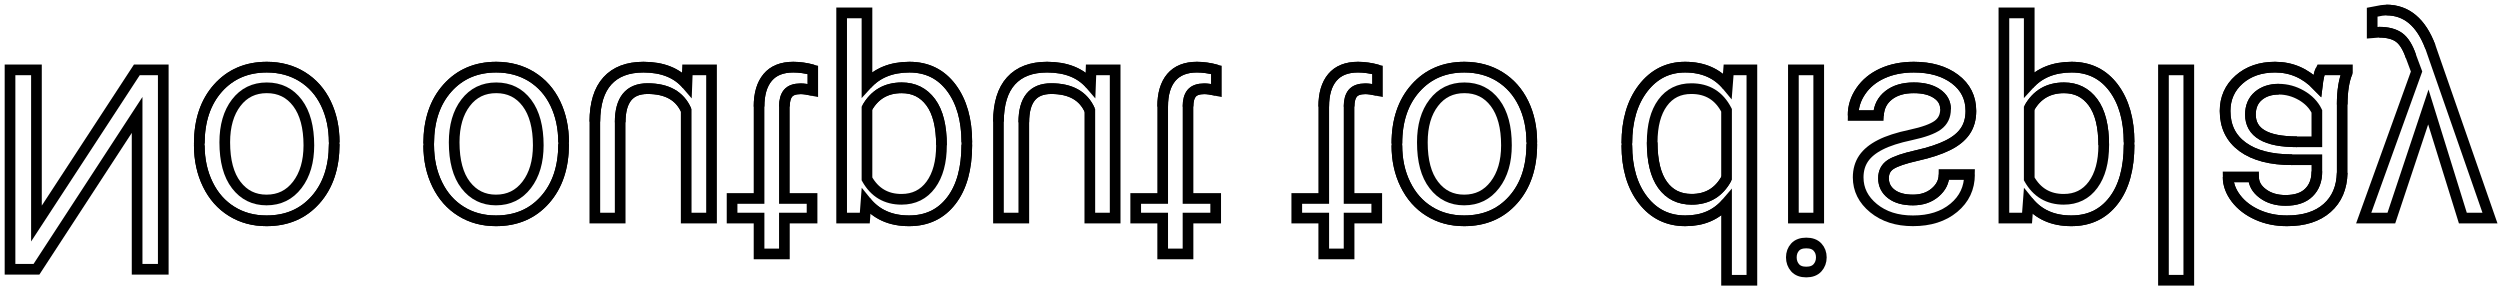
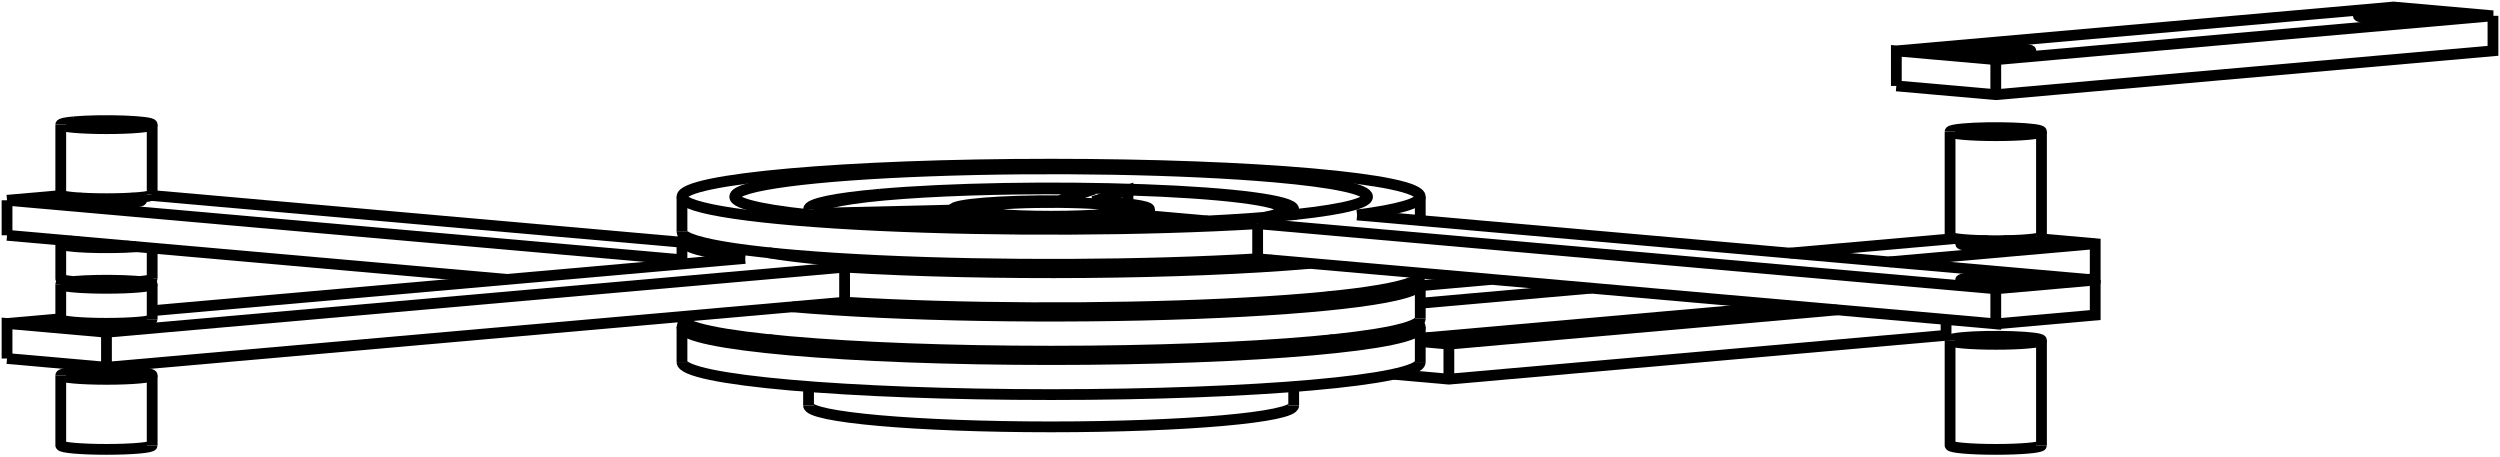
- <svg xmlns="http://www.w3.org/2000/svg" version="1.1" viewBox="1.311 -6.975 249.557 28.975" fill="none" stroke="black" stroke-width="0.6%" vector-effect="non-scaling-stroke">
-   <path d="M 17.609 19.906 L 17.609 0 L 14.971 0 L 4.949 15.34 L 4.949 0 L 2.311 0 L 2.311 19.906 L 4.949 19.906 L 14.998 4.498 L 14.998 19.906 L 17.609 19.906 Z" />
-   <path d="M 21.205 7.355 L 21.205 7.533 Q 21.21 9.71 22.06 11.443 Q 22.91 13.18 24.438 14.123 Q 25.96 15.07 27.918 15.066 Q 30.94 15.07 32.806 12.975 Q 34.67 10.88 34.672 7.41 L 34.672 7.232 Q 34.67 5.07 33.845 3.356 Q 33.02 1.64 31.479 0.684 Q 29.94 -0.27 27.945 -0.273 Q 24.94 -0.27 23.071 1.818 Q 21.21 3.91 21.205 7.355 Z" />
-   <path d="M 21.205 7.533 Q 21.21 9.71 22.06 11.443 Q 22.91 13.18 24.438 14.123 Q 25.96 15.07 27.918 15.066 Q 30.94 15.07 32.806 12.975 Q 34.67 10.88 34.672 7.41" />
-   <path d="M 34.672 7.232 Q 34.67 5.07 33.845 3.356 Q 33.02 1.64 31.479 0.684 Q 29.94 -0.27 27.945 -0.273 Q 24.94 -0.27 23.071 1.818 Q 21.21 3.91 21.205 7.355" />
-   <path d="M 23.748 7.232 Q 23.75 4.77 24.89 3.281 Q 26.03 1.79 27.945 1.791 Q 29.87 1.79 31.008 3.302 Q 32.14 4.81 32.143 7.533 Q 32.14 9.97 30.987 11.478 Q 29.83 12.99 27.918 12.988 Q 26.04 12.99 24.896 11.498 Q 23.75 10.01 23.748 7.232 Q 23.75 4.77 24.89 3.281 Q 26.03 1.79 27.945 1.791 Q 29.87 1.79 31.008 3.302 Q 32.14 4.81 32.143 7.533 Q 32.14 9.97 30.987 11.478 Q 29.83 12.99 27.918 12.988 Q 26.04 12.99 24.896 11.498 Q 23.75 10.01 23.748 7.232 Z" />
-   <path d="M 44.105 7.355 L 44.105 7.533 Q 44.11 9.71 44.96 11.443 Q 45.81 13.18 47.339 14.123 Q 48.86 15.07 50.818 15.066 Q 53.84 15.07 55.706 12.975 Q 57.57 10.88 57.572 7.41 L 57.572 7.232 Q 57.57 5.07 56.745 3.356 Q 55.92 1.64 54.38 0.684 Q 52.84 -0.27 50.846 -0.273 Q 47.84 -0.27 45.972 1.818 Q 44.11 3.91 44.105 7.355 Z" />
-   <path d="M 44.105 7.533 Q 44.11 9.71 44.96 11.443 Q 45.81 13.18 47.339 14.123 Q 48.86 15.07 50.818 15.066 Q 53.84 15.07 55.706 12.975 Q 57.57 10.88 57.572 7.41" />
-   <path d="M 57.572 7.232 Q 57.57 5.07 56.745 3.356 Q 55.92 1.64 54.38 0.684 Q 52.84 -0.27 50.846 -0.273 Q 47.84 -0.27 45.972 1.818 Q 44.11 3.91 44.105 7.355" />
-   <path d="M 46.648 7.232 Q 46.65 4.77 47.79 3.281 Q 48.93 1.79 50.846 1.791 Q 52.77 1.79 53.908 3.302 Q 55.04 4.81 55.043 7.533 Q 55.04 9.97 53.888 11.478 Q 52.73 12.99 50.818 12.988 Q 48.95 12.99 47.797 11.498 Q 46.65 10.01 46.648 7.232 Q 46.65 4.77 47.79 3.281 Q 48.93 1.79 50.846 1.791 Q 52.77 1.79 53.908 3.302 Q 55.04 4.81 55.043 7.533 Q 55.04 9.97 53.888 11.478 Q 52.73 12.99 50.818 12.988 Q 48.95 12.99 47.797 11.498 Q 46.65 10.01 46.648 7.232 Z" />
-   <path d="M 69.932 0 L 69.877 1.463 Q 68.4 -0.27 65.543 -0.273 Q 63.18 -0.27 61.94 1.101 Q 60.7 2.47 60.689 5.168 L 60.689 14.793 L 63.219 14.793 L 63.219 5.236 Q 63.22 1.87 65.953 1.873 Q 68.85 1.87 69.809 4.033 L 69.809 14.793 L 72.338 14.793 L 72.338 0 L 69.932 0 Z" />
-   <path d="M 69.877 1.463 Q 68.4 -0.27 65.543 -0.273 Q 63.18 -0.27 61.94 1.101 Q 60.7 2.47 60.689 5.168" />
-   <path d="M 63.219 5.236 Q 63.22 1.87 65.953 1.873 Q 68.85 1.87 69.809 4.033" />
-   <path d="M 77.082 18.375 L 79.611 18.375 L 79.611 14.793 L 82.373 14.793 L 82.373 12.838 L 79.611 12.838 L 79.611 3.664 Q 79.61 2.78 79.98 2.331 Q 80.35 1.89 81.238 1.887 Q 81.68 1.89 82.441 2.051 L 82.441 0 Q 81.44 -0.27 80.5 -0.273 Q 78.8 -0.27 77.943 0.752 Q 77.08 1.78 77.082 3.664 L 77.082 12.838 L 74.389 12.838 L 74.389 14.793 L 77.082 14.793 L 77.082 18.375 Z" />
-   <path d="M 79.611 3.664 Q 79.61 2.78 79.98 2.331 Q 80.35 1.89 81.238 1.887 Q 81.68 1.89 82.441 2.051" />
-   <path d="M 82.441 0 Q 81.44 -0.27 80.5 -0.273 Q 78.8 -0.27 77.943 0.752 Q 77.08 1.78 77.082 3.664" />
-   <path d="M 97.822 7.465 L 97.822 7.232 Q 97.82 3.86 96.277 1.791 Q 94.73 -0.27 92.094 -0.273 Q 89.4 -0.27 87.855 1.436 L 87.855 -5.688 L 85.326 -5.688 L 85.326 14.793 L 87.637 14.793 L 87.76 13.152 Q 89.3 15.07 92.053 15.066 Q 94.72 15.07 96.271 13.057 Q 97.82 11.05 97.822 7.465 Z" />
-   <path d="M 97.822 7.232 Q 97.82 3.86 96.277 1.791 Q 94.73 -0.27 92.094 -0.273 Q 89.4 -0.27 87.855 1.436" />
-   <path d="M 87.76 13.152 Q 89.3 15.07 92.053 15.066 Q 94.72 15.07 96.271 13.057 Q 97.82 11.05 97.822 7.465" />
-   <path d="M 95.293 7.52 Q 95.29 10.02 94.227 11.471 Q 93.16 12.92 91.301 12.92 Q 89 12.92 87.855 10.883 L 87.855 3.814 Q 88.99 1.79 91.328 1.791 Q 93.15 1.79 94.22 3.233 Q 95.29 4.68 95.293 7.52 Q 95.29 10.02 94.227 11.471 Q 93.16 12.92 91.301 12.92 Q 89 12.92 87.855 10.883" />
-   <path d="M 87.855 3.814 Q 88.99 1.79 91.328 1.791 Q 93.15 1.79 94.22 3.233 Q 95.29 4.68 95.293 7.52" />
-   <path d="M 110.223 0 L 110.168 1.463 Q 108.69 -0.27 105.834 -0.273 Q 103.47 -0.27 102.231 1.101 Q 100.99 2.47 100.98 5.168 L 100.98 14.793 L 103.51 14.793 L 103.51 5.236 Q 103.51 1.87 106.244 1.873 Q 109.14 1.87 110.1 4.033 L 110.1 14.793 L 112.629 14.793 L 112.629 0 L 110.223 0 Z" />
-   <path d="M 110.168 1.463 Q 108.69 -0.27 105.834 -0.273 Q 103.47 -0.27 102.231 1.101 Q 100.99 2.47 100.98 5.168" />
-   <path d="M 103.51 5.236 Q 103.51 1.87 106.244 1.873 Q 109.14 1.87 110.1 4.033" />
-   <path d="M 117.373 18.375 L 119.902 18.375 L 119.902 14.793 L 122.664 14.793 L 122.664 12.838 L 119.902 12.838 L 119.902 3.664 Q 119.9 2.78 120.271 2.331 Q 120.64 1.89 121.529 1.887 Q 121.97 1.89 122.732 2.051 L 122.732 0 Q 121.73 -0.27 120.791 -0.273 Q 119.1 -0.27 118.234 0.752 Q 117.37 1.78 117.373 3.664 L 117.373 12.838 L 114.68 12.838 L 114.68 14.793 L 117.373 14.793 L 117.373 18.375 Z" />
-   <path d="M 119.902 3.664 Q 119.9 2.78 120.271 2.331 Q 120.64 1.89 121.529 1.887 Q 121.97 1.89 122.732 2.051" />
-   <path d="M 122.732 0 Q 121.73 -0.27 120.791 -0.273 Q 119.1 -0.27 118.234 0.752 Q 117.37 1.78 117.373 3.664" />
-   <path d="M 133.451 18.375 L 135.98 18.375 L 135.98 14.793 L 138.742 14.793 L 138.742 12.838 L 135.98 12.838 L 135.98 3.664 Q 135.98 2.78 136.35 2.331 Q 136.72 1.89 137.607 1.887 Q 138.04 1.89 138.811 2.051 L 138.811 0 Q 137.81 -0.27 136.869 -0.273 Q 135.17 -0.27 134.312 0.752 Q 133.45 1.78 133.451 3.664 L 133.451 12.838 L 130.758 12.838 L 130.758 14.793 L 133.451 14.793 L 133.451 18.375 Z" />
-   <path d="M 135.98 3.664 Q 135.98 2.78 136.35 2.331 Q 136.72 1.89 137.607 1.887 Q 138.04 1.89 138.811 2.051" />
-   <path d="M 138.811 0 Q 137.81 -0.27 136.869 -0.273 Q 135.17 -0.27 134.312 0.752 Q 133.45 1.78 133.451 3.664" />
-   <path d="M 140.752 7.355 L 140.752 7.533 Q 140.75 9.71 141.606 11.443 Q 142.46 13.18 143.985 14.123 Q 145.51 15.07 147.465 15.066 Q 150.49 15.07 152.353 12.975 Q 154.22 10.88 154.219 7.41 L 154.219 7.232 Q 154.22 5.07 153.392 3.356 Q 152.56 1.64 151.026 0.684 Q 149.49 -0.27 147.492 -0.273 Q 144.48 -0.27 142.618 1.818 Q 140.75 3.91 140.752 7.355 Z" />
-   <path d="M 140.752 7.533 Q 140.75 9.71 141.606 11.443 Q 142.46 13.18 143.985 14.123 Q 145.51 15.07 147.465 15.066 Q 150.49 15.07 152.353 12.975 Q 154.22 10.88 154.219 7.41" />
-   <path d="M 154.219 7.232 Q 154.22 5.07 153.392 3.356 Q 152.56 1.64 151.026 0.684 Q 149.49 -0.27 147.492 -0.273 Q 144.48 -0.27 142.618 1.818 Q 140.75 3.91 140.752 7.355" />
-   <path d="M 143.295 7.232 Q 143.29 4.77 144.437 3.281 Q 145.58 1.79 147.492 1.791 Q 149.42 1.79 150.555 3.302 Q 151.69 4.81 151.689 7.533 Q 151.69 9.97 150.534 11.478 Q 149.38 12.99 147.465 12.988 Q 145.59 12.99 144.443 11.498 Q 143.29 10.01 143.295 7.232 Q 143.29 4.77 144.437 3.281 Q 145.58 1.79 147.492 1.791 Q 149.42 1.79 150.555 3.302 Q 151.69 4.81 151.689 7.533 Q 151.69 9.97 150.534 11.478 Q 149.38 12.99 147.465 12.988 Q 145.59 12.99 144.443 11.498 Q 143.29 10.01 143.295 7.232 Z" />
-   <path d="M 163.707 7.328 L 163.707 7.52 Q 163.71 10.92 165.32 12.995 Q 166.93 15.07 169.545 15.066 Q 172.14 15.07 173.66 13.289 L 173.66 21 L 176.189 21 L 176.189 0 L 173.865 0 L 173.742 1.586 Q 172.22 -0.27 169.518 -0.273 Q 166.95 -0.27 165.327 1.832 Q 163.71 3.94 163.707 7.328 Z" />
-   <path d="M 163.707 7.52 Q 163.71 10.92 165.32 12.995 Q 166.93 15.07 169.545 15.066 Q 172.14 15.07 173.66 13.289" />
-   <path d="M 173.742 1.586 Q 172.22 -0.27 169.518 -0.273 Q 166.95 -0.27 165.327 1.832 Q 163.71 3.94 163.707 7.328" />
-   <path d="M 166.236 7.232 Q 166.24 4.72 167.275 3.295 Q 168.31 1.87 170.146 1.873 Q 172.55 1.87 173.66 4.033 L 173.66 10.828 Q 172.53 12.92 170.174 12.92 Q 168.31 12.92 167.275 11.484 Q 166.24 10.05 166.236 7.232 Q 166.24 4.72 167.275 3.295 Q 168.31 1.87 170.146 1.873 Q 172.55 1.87 173.66 4.033" />
-   <path d="M 173.66 10.828 Q 172.53 12.92 170.174 12.92 Q 168.31 12.92 167.275 11.484 Q 166.24 10.05 166.236 7.232" />
-   <path d="M 182.861 14.793 L 182.861 0 L 180.332 0 L 180.332 14.793 L 182.861 14.793 Z" />
-   <path d="M 180.127 18.717 Q 180.13 19.33 180.503 19.756 Q 180.88 20.18 181.617 20.18 Q 182.36 20.18 182.738 19.756 Q 183.12 19.33 183.121 18.717 Q 183.12 18.1 182.738 17.691 Q 182.36 17.28 181.617 17.281 Q 180.88 17.28 180.503 17.691 Q 180.13 18.1 180.127 18.717 Q 180.13 19.33 180.503 19.756 Q 180.88 20.18 181.617 20.18 Q 182.36 20.18 182.738 19.756 Q 183.12 19.33 183.121 18.717 Q 183.12 18.1 182.738 17.691 Q 182.36 17.28 181.617 17.281 Q 180.88 17.28 180.503 17.691 Q 180.13 18.1 180.127 18.717 Z" />
-   <path d="M 195.521 3.924 Q 195.52 4.95 194.749 5.517 Q 193.98 6.08 192.056 6.494 Q 190.13 6.9 189.007 7.479 Q 187.88 8.05 187.339 8.846 Q 186.8 9.64 186.799 10.732 Q 186.8 12.55 188.337 13.809 Q 189.88 15.07 192.268 15.066 Q 194.78 15.07 196.349 13.768 Q 197.91 12.47 197.914 10.445 L 195.371 10.445 Q 195.37 11.48 194.489 12.236 Q 193.61 12.99 192.268 12.988 Q 190.89 12.99 190.107 12.387 Q 189.33 11.79 189.328 10.814 Q 189.33 9.9 190.053 9.434 Q 190.78 8.97 192.671 8.545 Q 194.56 8.12 195.74 7.533 Q 196.92 6.95 197.483 6.118 Q 198.05 5.29 198.051 4.102 Q 198.05 2.12 196.465 0.923 Q 194.88 -0.27 192.35 -0.273 Q 190.57 -0.27 189.205 0.355 Q 187.84 0.98 187.065 2.112 Q 186.29 3.24 186.293 4.553 L 188.822 4.553 Q 188.89 3.28 189.841 2.536 Q 190.79 1.79 192.35 1.791 Q 193.79 1.79 194.653 2.372 Q 195.52 2.95 195.521 3.924 Q 195.52 4.95 194.749 5.517 Q 193.98 6.08 192.056 6.494 Q 190.13 6.9 189.007 7.479 Q 187.88 8.05 187.339 8.846 Q 186.8 9.64 186.799 10.732 Q 186.8 12.55 188.337 13.809 Q 189.88 15.07 192.268 15.066 Q 194.78 15.07 196.349 13.768 Q 197.91 12.47 197.914 10.445" />
-   <path d="M 195.371 10.445 Q 195.37 11.48 194.489 12.236 Q 193.61 12.99 192.268 12.988 Q 190.89 12.99 190.107 12.387 Q 189.33 11.79 189.328 10.814 Q 189.33 9.9 190.053 9.434 Q 190.78 8.97 192.671 8.545 Q 194.56 8.12 195.74 7.533 Q 196.92 6.95 197.483 6.118 Q 198.05 5.29 198.051 4.102 Q 198.05 2.12 196.465 0.923 Q 194.88 -0.27 192.35 -0.273 Q 190.57 -0.27 189.205 0.355 Q 187.84 0.98 187.065 2.112 Q 186.29 3.24 186.293 4.553" />
-   <path d="M 188.822 4.553 Q 188.89 3.28 189.841 2.536 Q 190.79 1.79 192.35 1.791 Q 193.79 1.79 194.653 2.372 Q 195.52 2.95 195.521 3.924" />
-   <path d="M 213.842 7.465 L 213.842 7.232 Q 213.84 3.86 212.297 1.791 Q 210.75 -0.27 208.113 -0.273 Q 205.42 -0.27 203.875 1.436 L 203.875 -5.688 L 201.346 -5.688 L 201.346 14.793 L 203.656 14.793 L 203.779 13.152 Q 205.32 15.07 208.072 15.066 Q 210.74 15.07 212.29 13.057 Q 213.84 11.05 213.842 7.465 Z" />
-   <path d="M 213.842 7.232 Q 213.84 3.86 212.297 1.791 Q 210.75 -0.27 208.113 -0.273 Q 205.42 -0.27 203.875 1.436" />
-   <path d="M 203.779 13.152 Q 205.32 15.07 208.072 15.066 Q 210.74 15.07 212.29 13.057 Q 213.84 11.05 213.842 7.465" />
-   <path d="M 211.312 7.52 Q 211.31 10.02 210.246 11.471 Q 209.18 12.92 207.32 12.92 Q 205.02 12.92 203.875 10.883 L 203.875 3.814 Q 205.01 1.79 207.348 1.791 Q 209.17 1.79 210.239 3.233 Q 211.31 4.68 211.312 7.52 Q 211.31 10.02 210.246 11.471 Q 209.18 12.92 207.32 12.92 Q 205.02 12.92 203.875 10.883" />
-   <path d="M 203.875 3.814 Q 205.01 1.79 207.348 1.791 Q 209.17 1.79 210.239 3.233 Q 211.31 4.68 211.312 7.52" />
-   <path d="M 219.803 21 L 219.803 0 L 217.273 0 L 217.273 21 L 219.803 21 Z" />
-   <path d="M 235.635 0 L 232.982 0 Q 232.76 0.44 232.627 1.559 Q 230.86 -0.27 228.416 -0.273 Q 226.23 -0.27 224.827 0.964 Q 223.43 2.2 223.426 4.102 Q 223.43 6.41 225.183 7.69 Q 226.94 8.97 230.125 8.969 L 232.586 8.969 L 232.586 10.131 Q 232.59 11.46 231.793 12.243 Q 231 13.03 229.455 13.029 Q 228.1 13.03 227.186 12.346 Q 226.27 11.66 226.27 10.691 L 223.727 10.691 Q 223.73 11.8 224.513 12.831 Q 225.3 13.86 226.646 14.465 Q 227.99 15.07 229.605 15.066 Q 232.16 15.07 233.611 13.788 Q 235.06 12.51 235.115 10.268 L 235.115 3.459 Q 235.12 1.42 235.635 0.219 L 235.635 0 Z" />
-   <path d="M 232.982 0 Q 232.76 0.44 232.627 1.559 Q 230.86 -0.27 228.416 -0.273 Q 226.23 -0.27 224.827 0.964 Q 223.43 2.2 223.426 4.102 Q 223.43 6.41 225.183 7.69 Q 226.94 8.97 230.125 8.969" />
-   <path d="M 232.586 10.131 Q 232.59 11.46 231.793 12.243 Q 231 13.03 229.455 13.029 Q 228.1 13.03 227.186 12.346 Q 226.27 11.66 226.27 10.691" />
-   <path d="M 223.727 10.691 Q 223.73 11.8 224.513 12.831 Q 225.3 13.86 226.646 14.465 Q 227.99 15.07 229.605 15.066 Q 232.16 15.07 233.611 13.788 Q 235.06 12.51 235.115 10.268" />
-   <path d="M 235.115 3.459 Q 235.12 1.42 235.635 0.219" />
-   <path d="M 228.785 1.928 Q 229.97 1.93 231.041 2.543 Q 232.11 3.16 232.586 4.143 L 232.586 7.178 L 230.604 7.178 Q 225.96 7.18 225.955 4.457 Q 225.96 3.27 226.748 2.598 Q 227.54 1.93 228.785 1.928 Q 229.97 1.93 231.041 2.543 Q 232.11 3.16 232.586 4.143" />
-   <path d="M 230.604 7.178 Q 225.96 7.18 225.955 4.457 Q 225.96 3.27 226.748 2.598 Q 227.54 1.93 228.785 1.928" />
-   <path d="M 240.023 14.793 L 243.715 3.705 L 247.16 14.793 L 249.867 14.793 L 243.92 -2.283 Q 242.54 -5.97 239.531 -5.975 L 239.053 -5.934 L 238.109 -5.756 L 238.109 -3.705 L 238.793 -3.76 Q 240.08 -3.76 240.796 -3.24 Q 241.51 -2.72 241.979 -1.34 L 242.539 0.164 L 237.262 14.793 L 240.023 14.793 Z" />
-   <path d="M 243.92 -2.283 Q 242.54 -5.97 239.531 -5.975" />
-   <path d="M 238.793 -3.76 Q 240.08 -3.76 240.796 -3.24 Q 241.51 -2.72 241.979 -1.34" />
+ <svg xmlns="http://www.w3.org/2000/svg" version="1.1" viewBox="-149.492 -32.763 355.553 64.912" fill="none" stroke="black" stroke-width="0.6%" vector-effect="non-scaling-stroke">
+   <path d="M -52.5 18.727 A 52.5 4.63 180 0 0 52.5 18.727" />
+   <path d="M 52.061 13.149 A 52.5 4.63 360 0 1 52.5 13.746 A 52.5 4.63 360 0 1 -52.5 13.746 A 52.5 4.63 360 0 1 -52.061 13.149" />
+   <path d="M 52.5 15.344 L 105.036 10.71" />
+   <path d="M 147.413 6.973 L 148.492 6.878 L 148.492 1.897 L 140.144 1.161" />
+   <path d="M -34.5 16.179 A 45 3.969 180 0 0 -35.039 16.236" />
+   <path d="M 35.039 16.236 A 45 3.969 180 0 0 34.5 16.179" />
+   <path d="M 52.5 10.363 L 76.8 8.22" />
+   <path d="M 119.178 4.482 L 148.492 1.897" />
+   <path d="M 128.556 1.161 L 105.036 3.235" />
+   <path d="M 62.658 6.973 L 52.5 7.869" />
+   <path d="M 40.211 15.528 A 45 3.969 360 0 1 -40.211 15.528" />
+   <path d="M 130.815 1.585 A 5 0.441 360 0 1 133.277 1.466" />
+   <path d="M 135.424 1.466 A 5 0.441 360 0 1 139.35 1.897 A 5 0.441 360 0 1 129.35 1.897 A 5 0.441 360 0 1 130.815 1.585" />
+   <path d="M -52.5 12.551 A 52.5 4.63 180 0 0 52.5 12.551" />
+   <path d="M 52.061 6.973 A 52.5 4.63 0 0 1 52.5 7.57 A 52.5 4.63 0 0 1 -36.827 10.87" />
+   <path d="M -148.492 0.702 L -77.389 6.973" />
+   <path d="M 35.039 10.061 A 45 3.969 180 0 0 34.5 10.003" />
+   <path d="M -52.5 1.693 L -127.975 -4.964" />
+   <path d="M -148.492 -4.279 L -52.5 4.187" />
+   <path d="M -140.725 -4.964 L -148.492 -4.279" />
+   <path d="M 40.211 9.352 A 45 3.969 360 0 1 -31.524 10.403" />
+   <path d="M -137.886 -3.967 A 5 0.441 360 0 1 -139.35 -4.279 A 5 0.441 360 0 1 -137.858 -4.593" />
+   <path d="M -130.843 -4.593 A 5 0.441 360 0 1 -129.35 -4.279 A 5 0.441 360 0 1 -137.886 -3.967" />
+   <path d="M -148.492 0.702 L -148.492 -4.279" />
+   <path d="M -29.372 10.213 A 52.5 4.63 180 0 0 52.5 6.375" />
+   <path d="M -43.515 3.985 A 52.5 4.63 0 0 1 -52.5 1.395 A 52.5 4.63 0 0 1 -52.061 0.797" />
+   <path d="M 36.827 4.695 A 52.5 4.63 0 0 1 -29.372 5.232 L -29.372 10.213" />
+   <path d="M -134.35 19.472 L -29.372 10.213" />
+   <path d="M -148.492 18.224 L -134.35 19.472 L -134.35 14.491 L -29.372 5.232" />
+   <path d="M -34.5 3.827 A 45 3.969 180 0 0 -35.039 3.885" />
+   <path d="M -148.492 18.224 L -148.492 13.244 L -134.35 14.491" />
+   <path d="M -43.515 3.985 L -127.85 11.423" />
+   <path d="M -140.85 12.57 L -148.492 13.244" />
+   <path d="M 31.524 4.227 A 45 3.969 360 0 1 -40.211 3.176" />
+   <path d="M -130.815 13.556 A 5 0.441 360 0 1 -139.35 13.244 A 5 0.441 360 0 1 -138.881 13.057" />
+   <path d="M -129.82 13.057 A 5 0.441 360 0 1 -129.35 13.244 A 5 0.441 360 0 1 -130.815 13.556" />
+   <path d="M -52.5 0.199 A 52.5 4.63 180 0 0 29.372 4.037 L 134.35 13.296 L 134.35 8.315 L 148.492 7.068 L 43.515 -2.191" />
+   <path d="M 29.372 -0.943 L 29.372 4.037" />
+   <path d="M 29.372 -0.943 A 52.5 4.63 0 0 1 -52.5 -4.781 A 52.5 4.63 0 0 1 52.5 -4.781 A 52.5 4.63 0 0 1 43.515 -2.191" />
+   <path d="M 134.35 13.296 L 148.492 12.048 L 148.492 7.068" />
+   <path d="M -34.5 -2.349 A 45 3.969 180 0 0 -35.039 -2.291" />
+   <path d="M 35.039 -2.291 A 45 3.969 180 0 0 34.5 -2.349" />
+   <path d="M 29.372 -0.943 L 134.35 8.315" />
+   <path d="M 31.82 -7.588 A 45 3.969 360 0 1 45 -4.781 A 45 3.969 360 0 1 -45 -4.781 A 45 3.969 360 0 1 31.82 -7.588 Z" />
+   <path d="M 137.886 6.756 A 5 0.441 180 0 0 129.35 7.068 A 5 0.441 180 0 0 139.35 7.068 A 5 0.441 180 0 0 137.886 6.756 Z" />
+   <path d="M 129.754 15.229 A 6.5 0.573 360 0 1 140.85 15.634 L 140.85 30.576" />
+   <path d="M 140.85 15.634 A 6.5 0.573 360 0 1 127.85 15.634 L 127.85 30.576 A 6.5 0.573 180 0 0 140.85 30.576" />
+   <path d="M 127.85 15.634 A 6.5 0.573 360 0 1 129.754 15.229" />
+   <path d="M 137.886 15.946 A 5 0.441 180 0 0 139.35 15.634 A 5 0.441 180 0 0 129.35 15.634 A 5 0.441 180 0 0 137.886 15.946 Z" />
+   <path d="M 129.754 -14.446 A 6.5 0.573 360 0 1 140.85 -14.041 L 140.85 0.901" />
+   <path d="M 140.85 -14.041 A 6.5 0.573 360 0 1 127.85 -14.041 L 127.85 0.901 A 6.5 0.573 180 0 0 140.85 0.901" />
+   <path d="M 127.85 -14.041 A 6.5 0.573 360 0 1 129.754 -14.446" />
+   <path d="M 137.886 -13.729 A 5 0.441 180 0 0 139.35 -14.041 A 5 0.441 180 0 0 129.35 -14.041 A 5 0.441 180 0 0 137.886 -13.729 Z" />
+   <path d="M -138.946 -15.442 A 6.5 0.573 360 0 1 -127.85 -15.037 L -127.85 -5.076" />
+   <path d="M -127.85 -15.037 A 6.5 0.573 360 0 1 -140.85 -15.037 L -140.85 -5.076 A 6.5 0.573 180 0 0 -127.85 -5.076" />
+   <path d="M -140.85 -15.037 A 6.5 0.573 360 0 1 -138.946 -15.442" />
+   <path d="M -130.815 -14.725 A 5 0.441 180 0 0 -129.35 -15.037 A 5 0.441 180 0 0 -139.35 -15.037 A 5 0.441 180 0 0 -130.815 -14.725 Z" />
+   <path d="M -138.946 20.21 A 6.5 0.573 360 0 1 -127.85 20.615 L -127.85 30.576" />
+   <path d="M -127.85 20.615 A 6.5 0.573 360 0 1 -140.85 20.615 L -140.85 30.576 A 6.5 0.573 180 0 0 -127.85 30.576" />
+   <path d="M -140.85 20.615 A 6.5 0.573 360 0 1 -138.946 20.21" />
+   <path d="M -130.815 20.927 A 5 0.441 180 0 0 -129.35 20.615 A 5 0.441 180 0 0 -139.35 20.615 A 5 0.441 180 0 0 -130.815 20.927 Z" />
+   <path d="M -130.058 2.328 A 6.5 0.573 360 0 1 -140.85 1.897 L -140.85 6.878 A 6.5 0.573 180 0 0 -139.072 7.272" />
+   <path d="M -140.85 1.897 A 6.5 0.573 360 0 1 -139.232 1.518" />
+   <path d="M -129.629 7.272 A 6.5 0.573 180 0 0 -127.85 6.878" />
+   <path d="M -138.168 1.612 A 5 0.441 180 0 0 -139.35 1.897 A 5 0.441 180 0 0 -131.122 2.234" />
+   <path d="M -138.946 7.26 A 6.5 0.573 360 0 1 -127.85 7.666 L -127.85 12.646" />
+   <path d="M -127.85 7.666 A 6.5 0.573 360 0 1 -140.85 7.666 L -140.85 12.646 A 6.5 0.573 180 0 0 -127.85 12.646" />
+   <path d="M -140.85 7.666 A 6.5 0.573 360 0 1 -138.946 7.26" />
+   <path d="M -130.815 7.977 A 5 0.441 180 0 0 -129.35 7.666 A 5 0.441 180 0 0 -139.35 7.666 A 5 0.441 180 0 0 -130.815 7.977 Z" />
+   <path d="M -24.395 -5.14 A 34.5 3.043 360 0 1 34.5 -2.988 L 34.5 -2.233" />
+   <path d="M 34.5 -2.988 A 34.5 3.043 360 0 1 32.906 -2.074" />
+   <path d="M -32.906 -2.074 A 34.5 3.043 360 0 1 -34.5 -2.988 L -34.5 -2.233" />
+   <path d="M -34.5 -2.988 A 34.5 3.043 360 0 1 -24.395 -5.14" />
+   <path d="M -34.5 24.903 A 34.5 3.043 180 0 0 34.5 24.903" />
+   <path d="M -32.431 -2.45 A 33 2.91 360 0 1 -33 -2.988 A 33 2.91 360 0 1 6.102 -5.849 L 1.15 -4.219 A 14 1.235 180 0 0 -14 -2.988 L -14 -2.886" />
+   <path d="M -13.953 -2.887 L -32.431 -2.45" />
+   <path d="M -14 -2.988 A 14 1.235 180 0 0 -13.953 -2.887" />
+   <path d="M 5.98 -4.105 L 10.931 -5.734 L 10.931 -3.76" />
+   <path d="M 5.98 -4.105 A 14 1.235 360 0 1 14 -2.988 L 14 -2.065" />
+   <path d="M 14 -2.988 A 14 1.235 360 0 1 11.508 -2.285" />
+   <path d="M 22.295 -1.334 L 11.508 -2.285" />
+   <path d="M 10.931 -5.734 A 33 2.91 360 0 1 33 -2.988 A 33 2.91 360 0 1 30.393 -1.854" />
+   <path d="M 7.973 -1.973 L 17.565 -1.127" />
+   <path d="M 7.973 -1.973 A 14 1.235 360 0 1 -12.659 -2.461 L -12.659 -0.973" />
+   <path d="M -31.137 -2.024 L -12.659 -2.461" />
+   <path d="M -30.393 -1.854 A 33 2.91 360 0 1 -31.137 -2.024" />
+   <path d="M -7.849 -3.681 A 11.1 0.979 360 0 1 11.1 -2.988 A 11.1 0.979 360 0 1 -11.1 -2.988 A 11.1 0.979 360 0 1 -7.849 -3.681 Z" />
+   <path d="M 7.973 -1.973 L 7.973 -0.875" />
+   <path d="M 56.569 21.161 L 56.569 16.18 L 111.812 11.308" />
+   <path d="M 48.666 20.464 L 56.569 21.161 L 127.279 14.924 L 127.279 12.672" />
+   <path d="M 52.5 15.821 L 56.569 16.18" />
+   <path d="M 60.104 15.245 A 5 0.441 360 0 1 53.34 15.27" />
+   <path d="M 60.386 14.648 A 5 0.441 360 0 1 61.569 14.933 A 5 0.441 360 0 1 60.104 15.245" />
+   <path d="M 120.208 -20.546 L 120.208 -25.526 L 134.35 -24.279 L 205.061 -30.515 L 190.919 -31.763 L 120.208 -25.526" />
+   <path d="M 134.35 -19.298 L 134.35 -24.279" />
+   <path d="M 120.208 -20.546 L 134.35 -19.298 L 205.061 -25.535 L 205.061 -30.515" />
+   <path d="M 137.886 -25.214 A 5 0.441 360 0 1 129.35 -25.526 A 5 0.441 360 0 1 139.35 -25.526 A 5 0.441 360 0 1 137.886 -25.214 Z" />
+   <path d="M 194.454 -30.204 A 5 0.441 360 0 1 185.919 -30.515 A 5 0.441 360 0 1 195.919 -30.515 A 5 0.441 360 0 1 194.454 -30.204 Z" />
+   <path d="M -52.5 13.746 L -52.5 18.727" />
+   <path d="M 52.5 13.746 L 52.5 18.727" />
+   <path d="M -52.5 12.253 L -52.5 12.551" />
+   <path d="M 52.5 7.57 L 52.5 12.551" />
+   <path d="M -52.5 1.395 L -52.5 4.778" />
+   <path d="M 52.5 6.077 L 52.5 6.375" />
+   <path d="M -52.5 -4.781 L -52.5 0.199" />
+   <path d="M 52.5 -4.781 L 52.5 -1.398" />
+   <path d="M -127.85 2.522 L -127.85 6.878" />
+   <path d="M -34.5 3.689 L -34.5 3.943" />
+   <path d="M -34.5 16.041 L -34.5 16.294" />
+   <path d="M -34.5 22.217 L -34.5 24.903" />
+   <path d="M 34.5 9.865 L 34.5 10.119" />
+   <path d="M 34.5 16.041 L 34.5 16.294" />
+   <path d="M 34.5 22.217 L 34.5 24.903" />
</svg>
